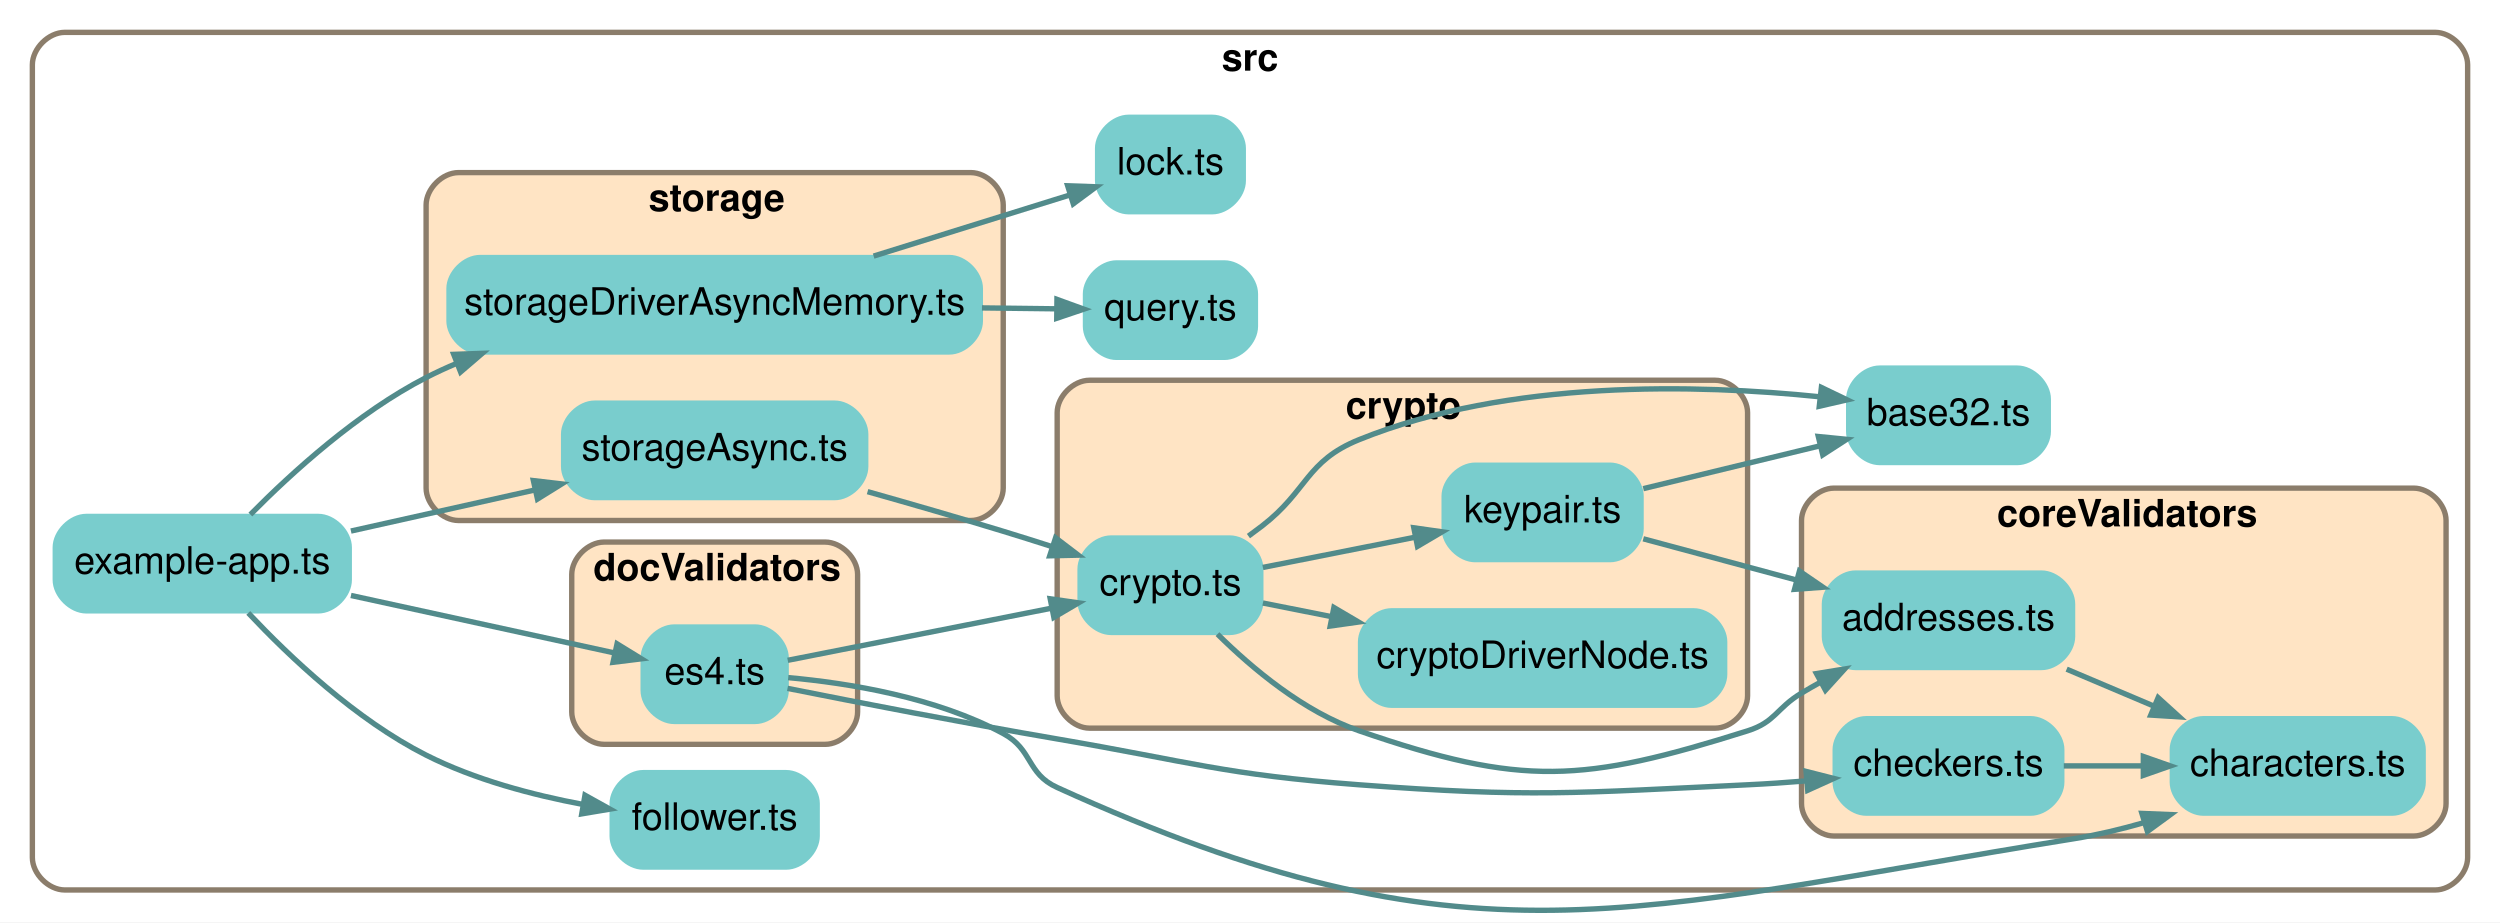
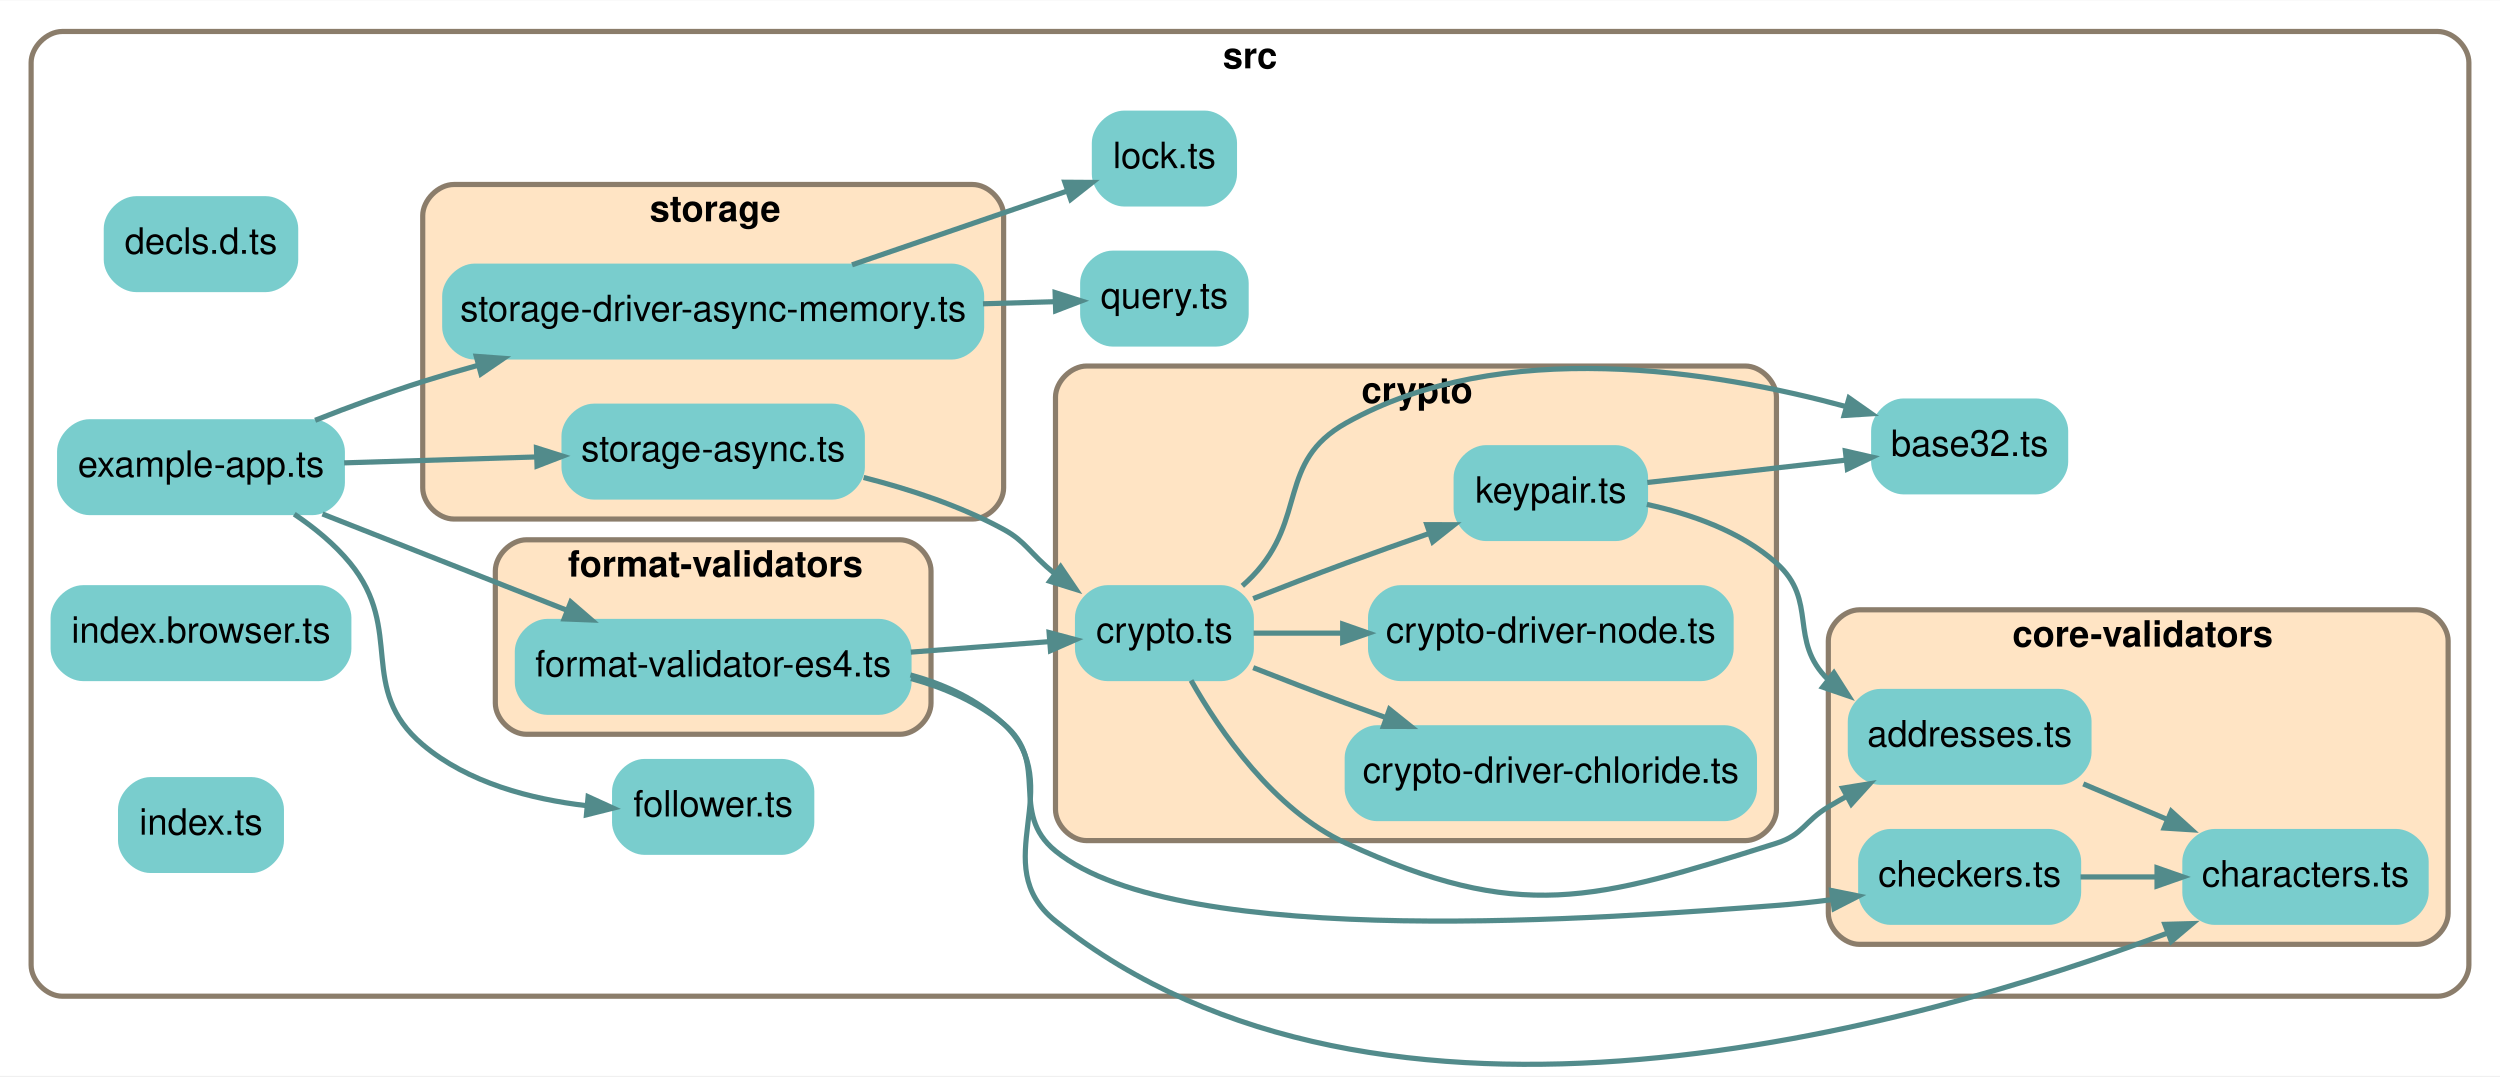
- <svg xmlns="http://www.w3.org/2000/svg" width="927pt" height="342pt" viewBox="0.00 0.00 927.00 342.00">
-   <g id="graph0" class="graph" transform="scale(1 1) rotate(0) translate(4 338)">
-     <polygon fill="white" stroke="transparent" points="-4,4 -4,-338 923,-338 923,4 -4,4" />
+ <svg xmlns="http://www.w3.org/2000/svg" width="964pt" height="415pt" viewBox="0.00 0.00 964.00 414.72">
+   <g id="graph0" class="graph" transform="scale(1 1) rotate(0) translate(4 410.72)">
+     <polygon fill="white" stroke="transparent" points="-4,4 -4,-410.72 960,-410.72 960,4 -4,4" />
    <g id="clust1" class="cluster">
-       <path fill="none" stroke="#8b7d6b" stroke-width="2" d="M20,-8C20,-8 899,-8 899,-8 905,-8 911,-14 911,-20 911,-20 911,-314 911,-314 911,-320 905,-326 899,-326 899,-326 20,-326 20,-326 14,-326 8,-320 8,-314 8,-314 8,-20 8,-20 8,-14 14,-8 20,-8" />
-       <text text-anchor="start" x="449" y="-311.8" font-family="Helvetica,sans-Serif" font-weight="bold" font-size="14.00">src</text>
+       <path fill="none" stroke="#8b7d6b" stroke-width="2" d="M20,-26.72C20,-26.72 936,-26.72 936,-26.72 942,-26.72 948,-32.72 948,-38.72 948,-38.72 948,-386.72 948,-386.72 948,-392.72 942,-398.72 936,-398.72 936,-398.72 20,-398.72 20,-398.72 14,-398.72 8,-392.72 8,-386.72 8,-386.72 8,-38.72 8,-38.72 8,-32.72 14,-26.72 20,-26.72" />
+       <text text-anchor="start" x="467.5" y="-384.52" font-family="Helvetica,sans-Serif" font-weight="bold" font-size="14.00">src</text>
    </g>
    <g id="clust2" class="cluster">
-       <path fill="bisque" stroke="#8b7d6b" stroke-width="2" d="M676,-28C676,-28 891,-28 891,-28 897,-28 903,-34 903,-40 903,-40 903,-145 903,-145 903,-151 897,-157 891,-157 891,-157 676,-157 676,-157 670,-157 664,-151 664,-145 664,-145 664,-40 664,-40 664,-34 670,-28 676,-28" />
-       <text text-anchor="start" x="736.5" y="-142.8" font-family="Helvetica,sans-Serif" font-weight="bold" font-size="14.00">coreValidators</text>
+       <path fill="bisque" stroke="#8b7d6b" stroke-width="2" d="M713,-46.72C713,-46.72 928,-46.72 928,-46.72 934,-46.72 940,-52.72 940,-58.72 940,-58.72 940,-163.72 940,-163.72 940,-169.72 934,-175.72 928,-175.72 928,-175.72 713,-175.72 713,-175.72 707,-175.72 701,-169.72 701,-163.72 701,-163.72 701,-58.72 701,-58.72 701,-52.72 707,-46.72 713,-46.72" />
+       <text text-anchor="start" x="772" y="-161.52" font-family="Helvetica,sans-Serif" font-weight="bold" font-size="14.00">core-validators</text>
    </g>
    <g id="clust3" class="cluster">
-       <path fill="bisque" stroke="#8b7d6b" stroke-width="2" d="M400,-68C400,-68 632,-68 632,-68 638,-68 644,-74 644,-80 644,-80 644,-185 644,-185 644,-191 638,-197 632,-197 632,-197 400,-197 400,-197 394,-197 388,-191 388,-185 388,-185 388,-80 388,-80 388,-74 394,-68 400,-68" />
-       <text text-anchor="start" x="495" y="-182.8" font-family="Helvetica,sans-Serif" font-weight="bold" font-size="14.00">crypto</text>
+       <path fill="bisque" stroke="#8b7d6b" stroke-width="2" d="M415,-86.72C415,-86.72 669,-86.72 669,-86.72 675,-86.72 681,-92.72 681,-98.72 681,-98.72 681,-257.72 681,-257.72 681,-263.72 675,-269.72 669,-269.72 669,-269.72 415,-269.72 415,-269.72 409,-269.72 403,-263.72 403,-257.72 403,-257.72 403,-98.72 403,-98.72 403,-92.72 409,-86.72 415,-86.72" />
+       <text text-anchor="start" x="521" y="-255.52" font-family="Helvetica,sans-Serif" font-weight="bold" font-size="14.00">crypto</text>
    </g>
    <g id="clust4" class="cluster">
-       <path fill="bisque" stroke="#8b7d6b" stroke-width="2" d="M220,-62C220,-62 302,-62 302,-62 308,-62 314,-68 314,-74 314,-74 314,-125 314,-125 314,-131 308,-137 302,-137 302,-137 220,-137 220,-137 214,-137 208,-131 208,-125 208,-125 208,-74 208,-74 208,-68 214,-62 220,-62" />
-       <text text-anchor="start" x="216" y="-122.8" font-family="Helvetica,sans-Serif" font-weight="bold" font-size="14.00">docValidators</text>
+       <path fill="bisque" stroke="#8b7d6b" stroke-width="2" d="M199,-127.72C199,-127.72 343,-127.72 343,-127.72 349,-127.72 355,-133.72 355,-139.72 355,-139.72 355,-190.72 355,-190.72 355,-196.72 349,-202.72 343,-202.72 343,-202.72 199,-202.72 199,-202.72 193,-202.72 187,-196.72 187,-190.72 187,-190.72 187,-139.72 187,-139.72 187,-133.72 193,-127.72 199,-127.72" />
+       <text text-anchor="start" x="215" y="-188.52" font-family="Helvetica,sans-Serif" font-weight="bold" font-size="14.00">format-validators</text>
    </g>
    <g id="clust5" class="cluster">
-       <path fill="bisque" stroke="#8b7d6b" stroke-width="2" d="M166,-145C166,-145 356,-145 356,-145 362,-145 368,-151 368,-157 368,-157 368,-262 368,-262 368,-268 362,-274 356,-274 356,-274 166,-274 166,-274 160,-274 154,-268 154,-262 154,-262 154,-157 154,-157 154,-151 160,-145 166,-145" />
-       <text text-anchor="start" x="236.5" y="-259.8" font-family="Helvetica,sans-Serif" font-weight="bold" font-size="14.00">storage</text>
+       <path fill="bisque" stroke="#8b7d6b" stroke-width="2" d="M171,-210.72C171,-210.72 371,-210.72 371,-210.72 377,-210.72 383,-216.72 383,-222.72 383,-222.72 383,-327.72 383,-327.72 383,-333.72 377,-339.72 371,-339.72 371,-339.72 171,-339.72 171,-339.72 165,-339.72 159,-333.72 159,-327.72 159,-327.72 159,-222.72 159,-222.72 159,-216.72 165,-210.72 171,-210.72" />
+       <text text-anchor="start" x="246.5" y="-325.52" font-family="Helvetica,sans-Serif" font-weight="bold" font-size="14.00">storage</text>
    </g>
    <g id="node1" class="node">
-       <path fill="#79cdcd" stroke="#79cdcd" d="M744,-202C744,-202 693,-202 693,-202 687,-202 681,-196 681,-190 681,-190 681,-178 681,-178 681,-172 687,-166 693,-166 693,-166 744,-166 744,-166 750,-166 756,-172 756,-178 756,-178 756,-190 756,-190 756,-196 750,-202 744,-202" />
-       <text text-anchor="middle" x="718.5" y="-180.3" font-family="Helvetica,sans-Serif" font-size="14.00">base32.ts</text>
+       <path fill="#79cdcd" stroke="#79cdcd" d="M781,-256.72C781,-256.72 730,-256.72 730,-256.72 724,-256.72 718,-250.72 718,-244.72 718,-244.72 718,-232.72 718,-232.72 718,-226.72 724,-220.72 730,-220.72 730,-220.72 781,-220.72 781,-220.72 787,-220.72 793,-226.72 793,-232.72 793,-232.72 793,-244.72 793,-244.72 793,-250.72 787,-256.72 781,-256.72" />
+       <text text-anchor="middle" x="755.5" y="-235.02" font-family="Helvetica,sans-Serif" font-size="14.00">base32.ts</text>
    </g>
    <g id="node2" class="node">
-       <path fill="#79cdcd" stroke="#79cdcd" d="M114,-147C114,-147 28,-147 28,-147 22,-147 16,-141 16,-135 16,-135 16,-123 16,-123 16,-117 22,-111 28,-111 28,-111 114,-111 114,-111 120,-111 126,-117 126,-123 126,-123 126,-135 126,-135 126,-141 120,-147 114,-147" />
-       <text text-anchor="middle" x="71" y="-125.3" font-family="Helvetica,sans-Serif" font-size="14.00">example-app.ts</text>
+       <path fill="#79cdcd" stroke="#79cdcd" d="M98.5,-334.72C98.5,-334.72 48.5,-334.72 48.5,-334.72 42.5,-334.72 36.5,-328.72 36.5,-322.72 36.5,-322.72 36.5,-310.72 36.5,-310.72 36.5,-304.72 42.5,-298.72 48.5,-298.72 48.5,-298.72 98.5,-298.72 98.5,-298.72 104.5,-298.72 110.5,-304.72 110.5,-310.72 110.5,-310.72 110.5,-322.72 110.5,-322.72 110.5,-328.72 104.5,-334.72 98.5,-334.72" />
+       <text text-anchor="middle" x="73.5" y="-313.02" font-family="Helvetica,sans-Serif" font-size="14.00">decls.d.ts</text>
    </g>
    <g id="node3" class="node">
-       <path fill="#79cdcd" stroke="#79cdcd" d="M287.5,-52C287.5,-52 234.5,-52 234.5,-52 228.5,-52 222.5,-46 222.5,-40 222.5,-40 222.5,-28 222.5,-28 222.5,-22 228.5,-16 234.5,-16 234.5,-16 287.5,-16 287.5,-16 293.5,-16 299.5,-22 299.5,-28 299.5,-28 299.5,-40 299.5,-40 299.5,-46 293.5,-52 287.5,-52" />
-       <text text-anchor="middle" x="261" y="-30.3" font-family="Helvetica,sans-Serif" font-size="14.00">follower.ts</text>
+       <path fill="#79cdcd" stroke="#79cdcd" d="M116.5,-248.72C116.5,-248.72 30.5,-248.72 30.5,-248.72 24.5,-248.72 18.5,-242.72 18.5,-236.72 18.5,-236.72 18.5,-224.72 18.5,-224.72 18.5,-218.72 24.5,-212.72 30.5,-212.72 30.5,-212.72 116.5,-212.72 116.5,-212.72 122.5,-212.72 128.5,-218.72 128.5,-224.72 128.5,-224.72 128.5,-236.72 128.5,-236.72 128.5,-242.72 122.5,-248.72 116.5,-248.72" />
+       <text text-anchor="middle" x="73.5" y="-227.02" font-family="Helvetica,sans-Serif" font-size="14.00">example-app.ts</text>
+     </g>
+     <g id="node4" class="node">
+       <path fill="#79cdcd" stroke="#79cdcd" d="M297.5,-117.72C297.5,-117.72 244.5,-117.72 244.5,-117.72 238.5,-117.72 232.5,-111.72 232.5,-105.72 232.5,-105.72 232.5,-93.72 232.5,-93.72 232.5,-87.72 238.5,-81.72 244.5,-81.72 244.5,-81.72 297.5,-81.72 297.5,-81.72 303.5,-81.72 309.5,-87.72 309.5,-93.72 309.5,-93.72 309.5,-105.72 309.5,-105.72 309.5,-111.72 303.5,-117.72 297.5,-117.72" />
+       <text text-anchor="middle" x="271" y="-96.02" font-family="Helvetica,sans-Serif" font-size="14.00">follower.ts</text>
+     </g>
+     <g id="edge13" class="edge">
+       <path fill="none" stroke="#528b8b" stroke-width="2" d="M109.47,-212.6C117.31,-207.32 125.06,-200.98 131,-193.72 152.22,-167.79 133.41,-145.35 159,-123.72 176.41,-109.01 200.72,-102.69 222.16,-100.19" />
+       <polygon fill="#528b8b" stroke="#528b8b" stroke-width="2" points="222.77,-103.64 232.41,-99.24 222.13,-96.67 222.77,-103.64" />
+     </g>
+     <g id="node16" class="node">
+       <path fill="#79cdcd" stroke="#79cdcd" d="M335,-171.72C335,-171.72 207,-171.72 207,-171.72 201,-171.72 195,-165.72 195,-159.72 195,-159.72 195,-147.72 195,-147.72 195,-141.72 201,-135.72 207,-135.72 207,-135.72 335,-135.72 335,-135.72 341,-135.72 347,-141.72 347,-147.72 347,-147.72 347,-159.72 347,-159.72 347,-165.72 341,-171.72 335,-171.72" />
+       <text text-anchor="middle" x="271" y="-150.02" font-family="Helvetica,sans-Serif" font-size="14.00">format-validator-es4.ts</text>
+     </g>
+     <g id="edge10" class="edge">
+       <path fill="none" stroke="#528b8b" stroke-width="2" d="M120.34,-212.67C148.55,-201.56 184.88,-187.25 214.68,-175.51" />
+       <polygon fill="#528b8b" stroke="#528b8b" stroke-width="2" points="216.09,-178.72 224.11,-171.79 213.53,-172.2 216.09,-178.72" />
+     </g>
+     <g id="node17" class="node">
+       <path fill="#79cdcd" stroke="#79cdcd" d="M317,-254.72C317,-254.72 225,-254.72 225,-254.72 219,-254.72 213,-248.72 213,-242.72 213,-242.72 213,-230.72 213,-230.72 213,-224.72 219,-218.72 225,-218.72 225,-218.72 317,-218.72 317,-218.72 323,-218.72 329,-224.72 329,-230.72 329,-230.72 329,-242.72 329,-242.72 329,-248.72 323,-254.72 317,-254.72" />
+       <text text-anchor="middle" x="271" y="-233.02" font-family="Helvetica,sans-Serif" font-size="14.00">storage-async.ts</text>
+     </g>
+     <g id="edge12" class="edge">
+       <path fill="none" stroke="#528b8b" stroke-width="2" d="M128.7,-232.38C151.64,-233.09 178.6,-233.92 202.79,-234.66" />
+       <polygon fill="#528b8b" stroke="#528b8b" stroke-width="2" points="202.86,-238.16 212.96,-234.97 203.08,-231.17 202.86,-238.16" />
+     </g>
+     <g id="node18" class="node">
+       <path fill="#79cdcd" stroke="#79cdcd" d="M363,-308.72C363,-308.72 179,-308.72 179,-308.72 173,-308.72 167,-302.72 167,-296.72 167,-296.72 167,-284.72 167,-284.72 167,-278.72 173,-272.72 179,-272.72 179,-272.72 363,-272.72 363,-272.72 369,-272.72 375,-278.72 375,-284.72 375,-284.72 375,-296.72 375,-296.72 375,-302.72 369,-308.72 363,-308.72" />
+       <text text-anchor="middle" x="271" y="-287.02" font-family="Helvetica,sans-Serif" font-size="14.00">storage-driver-async-memory.ts</text>
+     </g>
+     <g id="edge11" class="edge">
+       <path fill="none" stroke="#528b8b" stroke-width="2" d="M117.52,-248.8C130.7,-254 145.33,-259.41 159,-263.72 165.89,-265.89 173.07,-268 180.32,-270" />
+       <polygon fill="#528b8b" stroke="#528b8b" stroke-width="2" points="179.65,-273.45 190.21,-272.68 181.47,-266.69 179.65,-273.45" />
+     </g>
+     <g id="node5" class="node">
+       <path fill="#79cdcd" stroke="#79cdcd" d="M119,-184.72C119,-184.72 28,-184.72 28,-184.72 22,-184.72 16,-178.72 16,-172.72 16,-172.72 16,-160.72 16,-160.72 16,-154.72 22,-148.72 28,-148.72 28,-148.72 119,-148.72 119,-148.72 125,-148.72 131,-154.72 131,-160.72 131,-160.72 131,-172.72 131,-172.72 131,-178.72 125,-184.72 119,-184.72" />
+       <text text-anchor="middle" x="73.5" y="-163.02" font-family="Helvetica,sans-Serif" font-size="14.00">index.browser.ts</text>
+     </g>
+     <g id="node6" class="node">
+       <path fill="#79cdcd" stroke="#79cdcd" d="M93,-110.72C93,-110.72 54,-110.72 54,-110.72 48,-110.72 42,-104.72 42,-98.72 42,-98.72 42,-86.72 42,-86.72 42,-80.72 48,-74.72 54,-74.72 54,-74.72 93,-74.72 93,-74.72 99,-74.72 105,-80.72 105,-86.72 105,-86.72 105,-98.72 105,-98.72 105,-104.72 99,-110.72 93,-110.72" />
+       <text text-anchor="middle" x="73.5" y="-89.02" font-family="Helvetica,sans-Serif" font-size="14.00">index.ts</text>
+     </g>
+     <g id="node7" class="node">
+       <path fill="#79cdcd" stroke="#79cdcd" d="M460.5,-367.72C460.5,-367.72 429.5,-367.72 429.5,-367.72 423.5,-367.72 417.5,-361.72 417.5,-355.72 417.5,-355.72 417.5,-343.72 417.5,-343.72 417.5,-337.72 423.5,-331.72 429.5,-331.72 429.5,-331.72 460.5,-331.72 460.5,-331.72 466.5,-331.72 472.5,-337.72 472.5,-343.72 472.5,-343.72 472.5,-355.72 472.5,-355.72 472.5,-361.72 466.5,-367.72 460.5,-367.72" />
+       <text text-anchor="middle" x="445" y="-346.02" font-family="Helvetica,sans-Serif" font-size="14.00">lock.ts</text>
+     </g>
+     <g id="node8" class="node">
+       <path fill="#79cdcd" stroke="#79cdcd" d="M465,-313.72C465,-313.72 425,-313.72 425,-313.72 419,-313.72 413,-307.72 413,-301.72 413,-301.72 413,-289.72 413,-289.72 413,-283.72 419,-277.72 425,-277.72 425,-277.72 465,-277.72 465,-277.72 471,-277.72 477,-283.72 477,-289.72 477,-289.72 477,-301.72 477,-301.72 477,-307.72 471,-313.72 465,-313.72" />
+       <text text-anchor="middle" x="445" y="-292.02" font-family="Helvetica,sans-Serif" font-size="14.00">query.ts</text>
+     </g>
+     <g id="node9" class="node">
+       <path fill="#79cdcd" stroke="#79cdcd" d="M790,-144.72C790,-144.72 721,-144.72 721,-144.72 715,-144.72 709,-138.72 709,-132.72 709,-132.72 709,-120.72 709,-120.72 709,-114.72 715,-108.72 721,-108.72 721,-108.72 790,-108.72 790,-108.72 796,-108.72 802,-114.72 802,-120.72 802,-120.72 802,-132.72 802,-132.72 802,-138.72 796,-144.72 790,-144.72" />
+       <text text-anchor="middle" x="755.5" y="-123.02" font-family="Helvetica,sans-Serif" font-size="14.00">addresses.ts</text>
+     </g>
+     <g id="node10" class="node">
+       <path fill="#79cdcd" stroke="#79cdcd" d="M920,-90.72C920,-90.72 850,-90.72 850,-90.72 844,-90.72 838,-84.72 838,-78.72 838,-78.72 838,-66.72 838,-66.72 838,-60.72 844,-54.72 850,-54.72 850,-54.72 920,-54.72 920,-54.72 926,-54.72 932,-60.72 932,-66.72 932,-66.72 932,-78.72 932,-78.72 932,-84.72 926,-90.72 920,-90.72" />
+       <text text-anchor="middle" x="885" y="-69.02" font-family="Helvetica,sans-Serif" font-size="14.00">characters.ts</text>
+     </g>
+     <g id="edge1" class="edge">
+       <path fill="none" stroke="#528b8b" stroke-width="2" d="M799.31,-108.59C809.72,-104.18 820.96,-99.42 831.75,-94.85" />
+       <polygon fill="#528b8b" stroke="#528b8b" stroke-width="2" points="833.24,-98.02 841.09,-90.9 830.51,-91.57 833.24,-98.02" />
+     </g>
+     <g id="node11" class="node">
+       <path fill="#79cdcd" stroke="#79cdcd" d="M786,-90.72C786,-90.72 725,-90.72 725,-90.72 719,-90.72 713,-84.72 713,-78.72 713,-78.72 713,-66.72 713,-66.72 713,-60.72 719,-54.72 725,-54.72 725,-54.72 786,-54.72 786,-54.72 792,-54.72 798,-60.72 798,-66.72 798,-66.72 798,-78.72 798,-78.72 798,-84.72 792,-90.72 786,-90.72" />
+       <text text-anchor="middle" x="755.5" y="-69.02" font-family="Helvetica,sans-Serif" font-size="14.00">checkers.ts</text>
+     </g>
+     <g id="edge2" class="edge">
+       <path fill="none" stroke="#528b8b" stroke-width="2" d="M798.25,-72.72C807.63,-72.72 817.73,-72.72 827.6,-72.72" />
+       <polygon fill="#528b8b" stroke="#528b8b" stroke-width="2" points="827.75,-76.22 837.75,-72.72 827.75,-69.22 827.75,-76.22" />
+     </g>
+     <g id="node12" class="node">
+       <path fill="#79cdcd" stroke="#79cdcd" d="M661,-130.72C661,-130.72 527,-130.72 527,-130.72 521,-130.72 515,-124.72 515,-118.72 515,-118.72 515,-106.72 515,-106.72 515,-100.72 521,-94.72 527,-94.72 527,-94.72 661,-94.72 661,-94.72 667,-94.72 673,-100.72 673,-106.72 673,-106.72 673,-118.72 673,-118.72 673,-124.72 667,-130.72 661,-130.72" />
+       <text text-anchor="middle" x="594" y="-109.02" font-family="Helvetica,sans-Serif" font-size="14.00">crypto-driver-chloride.ts</text>
+     </g>
+     <g id="node13" class="node">
+       <path fill="#79cdcd" stroke="#79cdcd" d="M652,-184.72C652,-184.72 536,-184.72 536,-184.72 530,-184.72 524,-178.72 524,-172.72 524,-172.72 524,-160.72 524,-160.72 524,-154.72 530,-148.72 536,-148.72 536,-148.72 652,-148.72 652,-148.72 658,-148.72 664,-154.72 664,-160.72 664,-160.72 664,-172.72 664,-172.72 664,-178.72 658,-184.72 652,-184.72" />
+       <text text-anchor="middle" x="594" y="-163.02" font-family="Helvetica,sans-Serif" font-size="14.00">crypto-driver-node.ts</text>
+     </g>
+     <g id="node14" class="node">
+       <path fill="#79cdcd" stroke="#79cdcd" d="M467,-184.72C467,-184.72 423,-184.72 423,-184.72 417,-184.72 411,-178.72 411,-172.72 411,-172.72 411,-160.72 411,-160.72 411,-154.72 417,-148.72 423,-148.72 423,-148.72 467,-148.72 467,-148.72 473,-148.72 479,-154.72 479,-160.72 479,-160.72 479,-172.72 479,-172.72 479,-178.72 473,-184.72 467,-184.72" />
+       <text text-anchor="middle" x="445" y="-163.02" font-family="Helvetica,sans-Serif" font-size="14.00">crypto.ts</text>
+     </g>
+     <g id="edge5" class="edge">
+       <path fill="none" stroke="#528b8b" stroke-width="2" d="M475.04,-184.96C476.43,-186.17 477.76,-187.43 479,-188.72 500.28,-210.87 488.21,-232.69 515,-247.72 574.87,-281.33 657.06,-267.87 707.92,-254.06" />
+       <polygon fill="#528b8b" stroke="#528b8b" stroke-width="2" points="708.99,-257.4 717.66,-251.31 707.09,-250.66 708.99,-257.4" />
+     </g>
+     <g id="edge7" class="edge">
+       <path fill="none" stroke="#528b8b" stroke-width="2" d="M455.27,-148.49C466.41,-128.82 487.16,-98.58 515,-85.72 581.98,-54.79 610.64,-63.54 681,-85.72 691.35,-88.98 691.69,-94.15 701,-99.72 703.31,-101.1 705.69,-102.48 708.12,-103.84" />
+       <polygon fill="#528b8b" stroke="#528b8b" stroke-width="2" points="706.54,-106.96 717,-108.66 709.88,-100.81 706.54,-106.96" />
+     </g>
+     <g id="edge3" class="edge">
+       <path fill="none" stroke="#528b8b" stroke-width="2" d="M479.24,-153.41C490.55,-148.96 503.29,-144.04 515,-139.72 520.04,-137.86 525.28,-135.97 530.55,-134.09" />
+       <polygon fill="#528b8b" stroke="#528b8b" stroke-width="2" points="531.77,-137.37 540.03,-130.74 529.44,-130.77 531.77,-137.37" />
+     </g>
+     <g id="edge4" class="edge">
+       <path fill="none" stroke="#528b8b" stroke-width="2" d="M479.36,-166.72C489.68,-166.72 501.53,-166.72 513.59,-166.72" />
+       <polygon fill="#528b8b" stroke="#528b8b" stroke-width="2" points="513.74,-170.22 523.74,-166.72 513.74,-163.22 513.74,-170.22" />
+     </g>
+     <g id="node15" class="node">
+       <path fill="#79cdcd" stroke="#79cdcd" d="M619,-238.72C619,-238.72 569,-238.72 569,-238.72 563,-238.72 557,-232.72 557,-226.72 557,-226.72 557,-214.72 557,-214.72 557,-208.72 563,-202.72 569,-202.72 569,-202.72 619,-202.72 619,-202.72 625,-202.72 631,-208.72 631,-214.72 631,-214.72 631,-226.72 631,-226.72 631,-232.72 625,-238.72 619,-238.72" />
+       <text text-anchor="middle" x="594" y="-217.02" font-family="Helvetica,sans-Serif" font-size="14.00">keypair.ts</text>
+     </g>
+     <g id="edge6" class="edge">
+       <path fill="none" stroke="#528b8b" stroke-width="2" d="M479.24,-180.04C490.55,-184.48 503.29,-189.41 515,-193.72 525.4,-197.55 536.63,-201.53 547.25,-205.22" />
+       <polygon fill="#528b8b" stroke="#528b8b" stroke-width="2" points="546.18,-208.56 556.78,-208.52 548.47,-201.94 546.18,-208.56" />
+     </g>
+     <g id="edge8" class="edge">
+       <path fill="none" stroke="#528b8b" stroke-width="2" d="M631.19,-224.81C653.87,-227.37 683.33,-230.69 707.77,-233.45" />
+       <polygon fill="#528b8b" stroke="#528b8b" stroke-width="2" points="707.57,-236.95 717.9,-234.59 708.35,-229.99 707.57,-236.95" />
+     </g>
+     <g id="edge9" class="edge">
+       <path fill="none" stroke="#528b8b" stroke-width="2" d="M631.02,-216.36C647.87,-212.71 667.22,-206.01 681,-193.72 697.33,-179.15 685.31,-163.98 701,-148.72 701.15,-148.58 701.3,-148.43 701.45,-148.29" />
+       <polygon fill="#528b8b" stroke="#528b8b" stroke-width="2" points="703.16,-151.4 708.85,-142.46 698.83,-145.9 703.16,-151.4" />
+     </g>
+     <g id="edge14" class="edge">
+       <path fill="none" stroke="#528b8b" stroke-width="2" d="M347.06,-150.6C360.32,-146.97 373.05,-141.07 383,-131.72 408.45,-107.8 375.72,-77.54 403,-55.72 528.08,44.31 735.49,-14.98 831.84,-51.09" />
+       <polygon fill="#528b8b" stroke="#528b8b" stroke-width="2" points="830.77,-54.43 841.36,-54.72 833.26,-47.89 830.77,-54.43" />
    </g>
    <g id="edge15" class="edge">
-       <path fill="none" stroke="#528b8b" stroke-width="2" d="M88.06,-110.72C103.39,-94.42 127.95,-71.17 154,-58 171.98,-48.91 193.41,-43.22 212.28,-39.69" />
-       <polygon fill="#528b8b" stroke="#528b8b" stroke-width="2" points="212.91,-43.13 222.17,-37.98 211.72,-36.23 212.91,-43.13" />
-     </g>
-     <g id="node12" class="node">
-       <path fill="#79cdcd" stroke="#79cdcd" d="M276,-106C276,-106 246,-106 246,-106 240,-106 234,-100 234,-94 234,-94 234,-82 234,-82 234,-76 240,-70 246,-70 246,-70 276,-70 276,-70 282,-70 288,-76 288,-82 288,-82 288,-94 288,-94 288,-100 282,-106 276,-106" />
-       <text text-anchor="middle" x="261" y="-84.3" font-family="Helvetica,sans-Serif" font-size="14.00">es4.ts</text>
-     </g>
-     <g id="edge12" class="edge">
-       <path fill="none" stroke="#528b8b" stroke-width="2" d="M126.13,-117.2C157.48,-110.36 196.11,-101.93 223.79,-95.9" />
-       <polygon fill="#528b8b" stroke="#528b8b" stroke-width="2" points="224.81,-99.26 233.83,-93.71 223.32,-92.42 224.81,-99.26" />
-     </g>
-     <g id="node13" class="node">
-       <path fill="#79cdcd" stroke="#79cdcd" d="M305.5,-189C305.5,-189 216.5,-189 216.5,-189 210.5,-189 204.5,-183 204.5,-177 204.5,-177 204.5,-165 204.5,-165 204.5,-159 210.5,-153 216.5,-153 216.5,-153 305.5,-153 305.5,-153 311.5,-153 317.5,-159 317.5,-165 317.5,-165 317.5,-177 317.5,-177 317.5,-183 311.5,-189 305.5,-189" />
-       <text text-anchor="middle" x="261" y="-167.3" font-family="Helvetica,sans-Serif" font-size="14.00">storageAsync.ts</text>
-     </g>
-     <g id="edge14" class="edge">
-       <path fill="none" stroke="#528b8b" stroke-width="2" d="M126.13,-141.09C147.38,-145.84 171.98,-151.34 194.25,-156.31" />
-       <polygon fill="#528b8b" stroke="#528b8b" stroke-width="2" points="193.78,-159.79 204.3,-158.56 195.3,-152.96 193.78,-159.79" />
-     </g>
-     <g id="node14" class="node">
-       <path fill="#79cdcd" stroke="#79cdcd" d="M348,-243C348,-243 174,-243 174,-243 168,-243 162,-237 162,-231 162,-231 162,-219 162,-219 162,-213 168,-207 174,-207 174,-207 348,-207 348,-207 354,-207 360,-213 360,-219 360,-219 360,-231 360,-231 360,-237 354,-243 348,-243" />
-       <text text-anchor="middle" x="261" y="-221.3" font-family="Helvetica,sans-Serif" font-size="14.00">storageDriverAsyncMemory.ts</text>
-     </g>
-     <g id="edge13" class="edge">
-       <path fill="none" stroke="#528b8b" stroke-width="2" d="M88.84,-147.21C104.33,-162.89 128.68,-184.99 154,-198 157.71,-199.9 161.55,-201.68 165.5,-203.33" />
-       <polygon fill="#528b8b" stroke="#528b8b" stroke-width="2" points="164.24,-206.6 174.83,-206.98 166.79,-200.08 164.24,-206.6" />
-     </g>
-     <g id="node4" class="node">
-       <path fill="#79cdcd" stroke="#79cdcd" d="M445.5,-295C445.5,-295 414.5,-295 414.5,-295 408.5,-295 402.5,-289 402.5,-283 402.5,-283 402.5,-271 402.5,-271 402.5,-265 408.5,-259 414.5,-259 414.5,-259 445.5,-259 445.5,-259 451.5,-259 457.5,-265 457.5,-271 457.5,-271 457.5,-283 457.5,-283 457.5,-289 451.5,-295 445.5,-295" />
-       <text text-anchor="middle" x="430" y="-273.3" font-family="Helvetica,sans-Serif" font-size="14.00">lock.ts</text>
-     </g>
-     <g id="node5" class="node">
-       <path fill="#79cdcd" stroke="#79cdcd" d="M450,-241C450,-241 410,-241 410,-241 404,-241 398,-235 398,-229 398,-229 398,-217 398,-217 398,-211 404,-205 410,-205 410,-205 450,-205 450,-205 456,-205 462,-211 462,-217 462,-217 462,-229 462,-229 462,-235 456,-241 450,-241" />
-       <text text-anchor="middle" x="430" y="-219.3" font-family="Helvetica,sans-Serif" font-size="14.00">query.ts</text>
-     </g>
-     <g id="node6" class="node">
-       <path fill="#79cdcd" stroke="#79cdcd" d="M753,-126C753,-126 684,-126 684,-126 678,-126 672,-120 672,-114 672,-114 672,-102 672,-102 672,-96 678,-90 684,-90 684,-90 753,-90 753,-90 759,-90 765,-96 765,-102 765,-102 765,-114 765,-114 765,-120 759,-126 753,-126" />
-       <text text-anchor="middle" x="718.5" y="-104.3" font-family="Helvetica,sans-Serif" font-size="14.00">addresses.ts</text>
-     </g>
-     <g id="node7" class="node">
-       <path fill="#79cdcd" stroke="#79cdcd" d="M883,-72C883,-72 813,-72 813,-72 807,-72 801,-66 801,-60 801,-60 801,-48 801,-48 801,-42 807,-36 813,-36 813,-36 883,-36 883,-36 889,-36 895,-42 895,-48 895,-48 895,-60 895,-60 895,-66 889,-72 883,-72" />
-       <text text-anchor="middle" x="848" y="-50.3" font-family="Helvetica,sans-Serif" font-size="14.00">characters.ts</text>
-     </g>
-     <g id="edge1" class="edge">
-       <path fill="none" stroke="#528b8b" stroke-width="2" d="M762.31,-89.87C772.72,-85.46 783.96,-80.7 794.75,-76.13" />
-       <polygon fill="#528b8b" stroke="#528b8b" stroke-width="2" points="796.24,-79.3 804.09,-72.18 793.51,-72.85 796.24,-79.3" />
-     </g>
-     <g id="node8" class="node">
-       <path fill="#79cdcd" stroke="#79cdcd" d="M749,-72C749,-72 688,-72 688,-72 682,-72 676,-66 676,-60 676,-60 676,-48 676,-48 676,-42 682,-36 688,-36 688,-36 749,-36 749,-36 755,-36 761,-42 761,-48 761,-48 761,-60 761,-60 761,-66 755,-72 749,-72" />
-       <text text-anchor="middle" x="718.5" y="-50.3" font-family="Helvetica,sans-Serif" font-size="14.00">checkers.ts</text>
-     </g>
-     <g id="edge2" class="edge">
-       <path fill="none" stroke="#528b8b" stroke-width="2" d="M761.25,-54C770.63,-54 780.73,-54 790.6,-54" />
-       <polygon fill="#528b8b" stroke="#528b8b" stroke-width="2" points="790.75,-57.5 800.75,-54 790.75,-50.5 790.75,-57.5" />
-     </g>
-     <g id="node9" class="node">
-       <path fill="#79cdcd" stroke="#79cdcd" d="M452,-139C452,-139 408,-139 408,-139 402,-139 396,-133 396,-127 396,-127 396,-115 396,-115 396,-109 402,-103 408,-103 408,-103 452,-103 452,-103 458,-103 464,-109 464,-115 464,-115 464,-127 464,-127 464,-133 458,-139 452,-139" />
-       <text text-anchor="middle" x="430" y="-117.3" font-family="Helvetica,sans-Serif" font-size="14.00">crypto.ts</text>
-     </g>
-     <g id="edge4" class="edge">
-       <path fill="none" stroke="#528b8b" stroke-width="2" d="M458.92,-139.21C460.66,-140.47 462.36,-141.74 464,-143 480.95,-156.08 480.15,-166.98 500,-175 555.43,-197.4 625.4,-195.55 670.78,-190.87" />
-       <polygon fill="#528b8b" stroke="#528b8b" stroke-width="2" points="671.37,-194.33 680.91,-189.74 670.59,-187.37 671.37,-194.33" />
-     </g>
-     <g id="edge6" class="edge">
-       <path fill="none" stroke="#528b8b" stroke-width="2" d="M447.44,-102.87C460.32,-90.11 479.44,-74.09 500,-67 560.5,-46.14 582.96,-47.76 644,-67 654.35,-70.26 654.69,-75.43 664,-81 666.31,-82.38 668.69,-83.76 671.12,-85.11" />
-       <polygon fill="#528b8b" stroke="#528b8b" stroke-width="2" points="669.54,-88.24 680,-89.94 672.88,-82.09 669.54,-88.24" />
-     </g>
-     <g id="node10" class="node">
-       <path fill="#79cdcd" stroke="#79cdcd" d="M624,-112C624,-112 512,-112 512,-112 506,-112 500,-106 500,-100 500,-100 500,-88 500,-88 500,-82 506,-76 512,-76 512,-76 624,-76 624,-76 630,-76 636,-82 636,-88 636,-88 636,-100 636,-100 636,-106 630,-112 624,-112" />
-       <text text-anchor="middle" x="568" y="-90.3" font-family="Helvetica,sans-Serif" font-size="14.00">cryptoDriverNode.ts</text>
-     </g>
-     <g id="edge3" class="edge">
-       <path fill="none" stroke="#528b8b" stroke-width="2" d="M464.27,-114.4C472.1,-112.84 480.76,-111.12 489.65,-109.36" />
-       <polygon fill="#528b8b" stroke="#528b8b" stroke-width="2" points="490.61,-112.73 499.74,-107.35 489.25,-105.87 490.61,-112.73" />
-     </g>
-     <g id="node11" class="node">
-       <path fill="#79cdcd" stroke="#79cdcd" d="M593,-166C593,-166 543,-166 543,-166 537,-166 531,-160 531,-154 531,-154 531,-142 531,-142 531,-136 537,-130 543,-130 543,-130 593,-130 593,-130 599,-130 605,-136 605,-142 605,-142 605,-154 605,-154 605,-160 599,-166 593,-166" />
-       <text text-anchor="middle" x="568" y="-144.3" font-family="Helvetica,sans-Serif" font-size="14.00">keypair.ts</text>
-     </g>
-     <g id="edge5" class="edge">
-       <path fill="none" stroke="#528b8b" stroke-width="2" d="M464.27,-127.6C481.26,-130.98 502.19,-135.13 520.73,-138.81" />
-       <polygon fill="#528b8b" stroke="#528b8b" stroke-width="2" points="520.24,-142.29 530.73,-140.8 521.61,-135.42 520.24,-142.29" />
-     </g>
-     <g id="edge7" class="edge">
-       <path fill="none" stroke="#528b8b" stroke-width="2" d="M605.33,-156.81C625.12,-161.6 649.82,-167.59 671.01,-172.73" />
-       <polygon fill="#528b8b" stroke="#528b8b" stroke-width="2" points="670.23,-176.14 680.77,-175.1 671.88,-169.34 670.23,-176.14" />
-     </g>
-     <g id="edge8" class="edge">
-       <path fill="none" stroke="#528b8b" stroke-width="2" d="M605.33,-138.21C622.44,-133.61 643.22,-128.01 662.22,-122.89" />
-       <polygon fill="#528b8b" stroke="#528b8b" stroke-width="2" points="663.23,-126.24 671.97,-120.26 661.41,-119.48 663.23,-126.24" />
-     </g>
-     <g id="edge9" class="edge">
-       <path fill="none" stroke="#528b8b" stroke-width="2" d="M288.26,-86.74C310.63,-84.71 343.03,-79.48 368,-66 379.06,-60.03 376.56,-51.21 388,-46 540.7,23.49 599.35,-0.43 765,-27 773.6,-28.38 782.52,-30.52 791.18,-33.02" />
-       <polygon fill="#528b8b" stroke="#528b8b" stroke-width="2" points="790.22,-36.38 800.81,-35.95 792.26,-29.69 790.22,-36.38" />
-     </g>
-     <g id="edge10" class="edge">
-       <path fill="none" stroke="#528b8b" stroke-width="2" d="M288.01,-82.75C313.45,-77.68 353.32,-69.93 388,-64 437.63,-55.51 449.79,-50.79 500,-47 563.82,-42.18 580.07,-43.96 644,-47 651.05,-47.33 658.47,-47.85 665.77,-48.45" />
-       <polygon fill="#528b8b" stroke="#528b8b" stroke-width="2" points="665.69,-51.96 675.96,-49.35 666.3,-44.98 665.69,-51.96" />
-     </g>
-     <g id="edge11" class="edge">
-       <path fill="none" stroke="#528b8b" stroke-width="2" d="M288.09,-93.16C314.22,-98.32 354.88,-106.35 385.82,-112.47" />
-       <polygon fill="#528b8b" stroke="#528b8b" stroke-width="2" points="385.42,-115.96 395.91,-114.46 386.77,-109.09 385.42,-115.96" />
+       <path fill="none" stroke="#528b8b" stroke-width="2" d="M347.28,-149.22C360.21,-145.67 372.77,-140.16 383,-131.72 401.15,-116.76 384.77,-97.59 403,-82.72 451.01,-43.56 619.22,-57.12 681,-61.72 687.92,-62.24 695.17,-63.02 702.31,-63.94" />
+       <polygon fill="#528b8b" stroke="#528b8b" stroke-width="2" points="702.26,-67.46 712.64,-65.36 703.21,-60.53 702.26,-67.46" />
    </g>
    <g id="edge16" class="edge">
-       <path fill="none" stroke="#528b8b" stroke-width="2" d="M317.69,-155.7C333.95,-151.11 351.72,-145.97 368,-141 373.8,-139.23 379.9,-137.3 385.9,-135.38" />
-       <polygon fill="#528b8b" stroke="#528b8b" stroke-width="2" points="387.41,-138.57 395.84,-132.15 385.24,-131.91 387.41,-138.57" />
+       <path fill="none" stroke="#528b8b" stroke-width="2" d="M347.19,-159.4C365.43,-160.78 384.33,-162.21 400.54,-163.44" />
+       <polygon fill="#528b8b" stroke="#528b8b" stroke-width="2" points="400.53,-166.95 410.77,-164.21 401.06,-159.97 400.53,-166.95" />
+     </g>
+     <g id="edge17" class="edge">
+       <path fill="none" stroke="#528b8b" stroke-width="2" d="M329.01,-226.73C346.97,-222.19 366.43,-215.74 383,-206.72 391.53,-202.08 392.94,-197.64 402.66,-189.68" />
+       <polygon fill="#528b8b" stroke="#528b8b" stroke-width="2" points="404.96,-192.34 410.91,-183.57 400.79,-186.72 404.96,-192.34" />
+     </g>
+     <g id="edge19" class="edge">
+       <path fill="none" stroke="#528b8b" stroke-width="2" d="M324.54,-308.74C351.46,-317.98 383.56,-328.99 407.7,-337.27" />
+       <polygon fill="#528b8b" stroke="#528b8b" stroke-width="2" points="406.6,-340.59 417.19,-340.52 408.87,-333.97 406.6,-340.59" />
    </g>
    <g id="edge18" class="edge">
-       <path fill="none" stroke="#528b8b" stroke-width="2" d="M319.94,-243.04C344.18,-250.59 371.59,-259.12 392.87,-265.75" />
-       <polygon fill="#528b8b" stroke="#528b8b" stroke-width="2" points="391.89,-269.11 402.48,-268.74 393.97,-262.43 391.89,-269.11" />
-     </g>
-     <g id="edge17" class="edge">
-       <path fill="none" stroke="#528b8b" stroke-width="2" d="M360.11,-223.83C369.8,-223.71 379.22,-223.6 387.83,-223.49" />
-       <polygon fill="#528b8b" stroke="#528b8b" stroke-width="2" points="387.92,-226.99 397.88,-223.37 387.84,-219.99 387.92,-226.99" />
+       <path fill="none" stroke="#528b8b" stroke-width="2" d="M375.03,-293.72C384.8,-294 394.26,-294.28 402.88,-294.53" />
+       <polygon fill="#528b8b" stroke="#528b8b" stroke-width="2" points="402.85,-298.03 412.95,-294.82 403.06,-291.03 402.85,-298.03" />
    </g>
  </g>
</svg>
